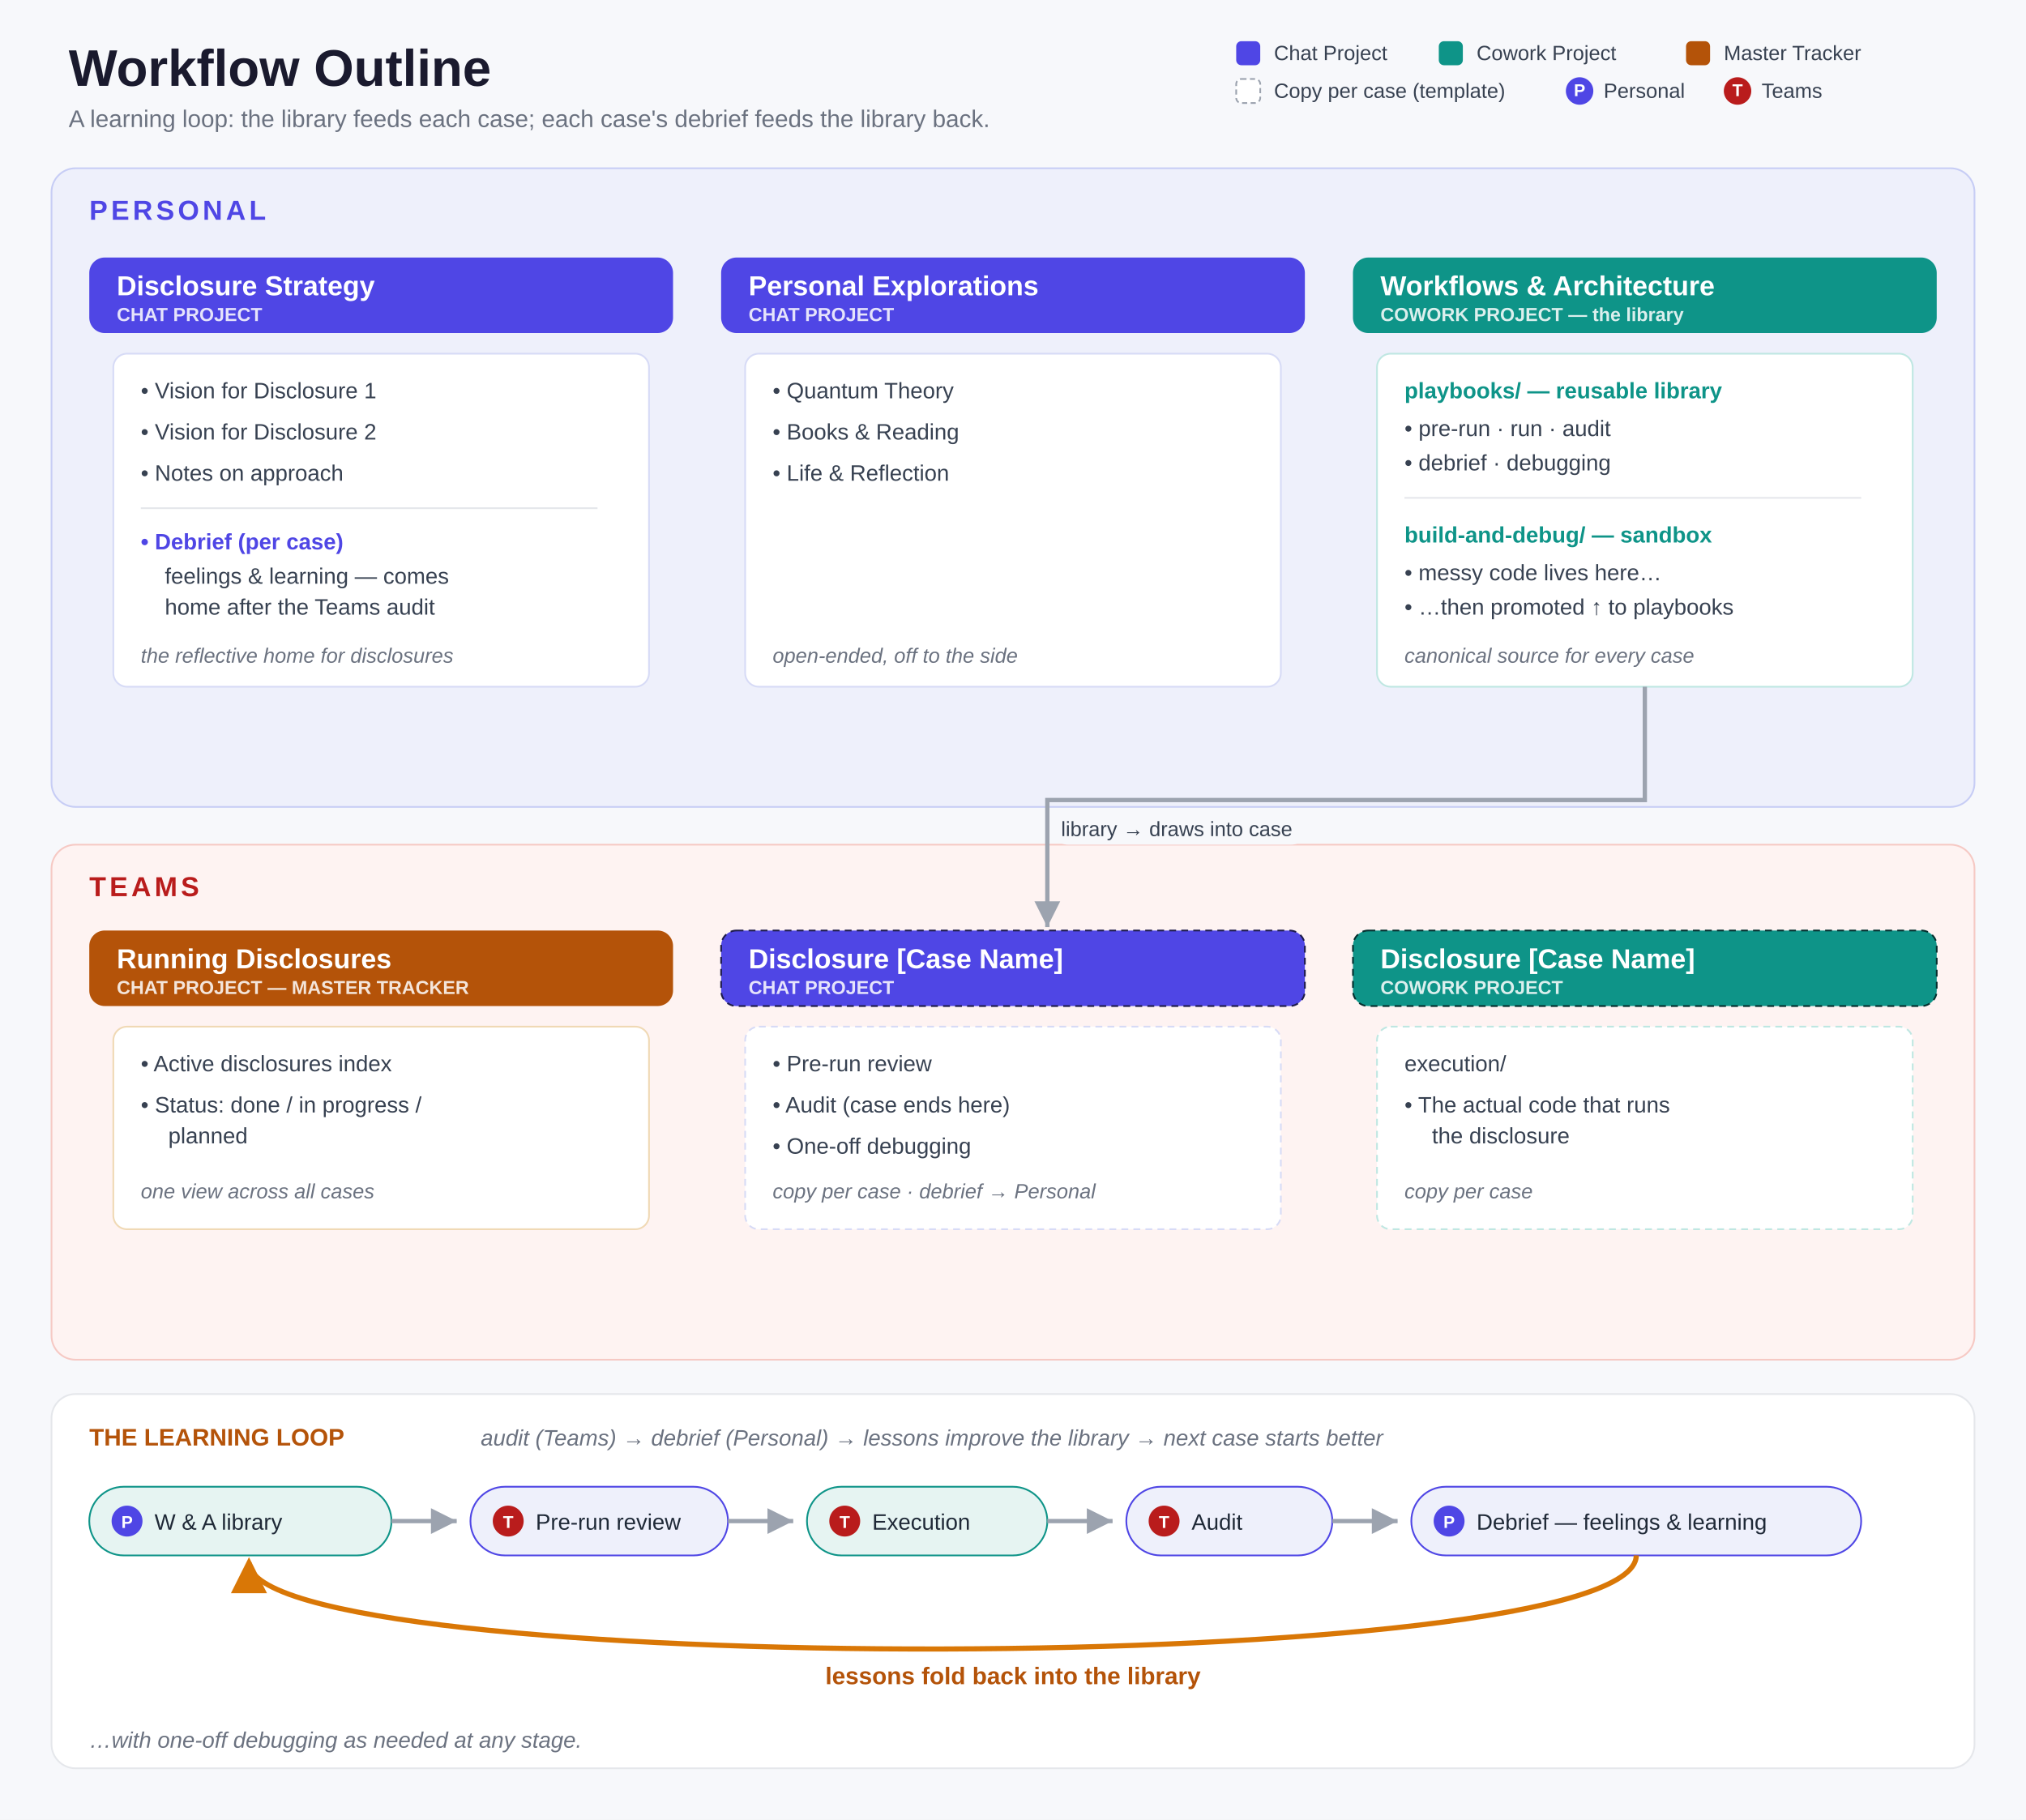
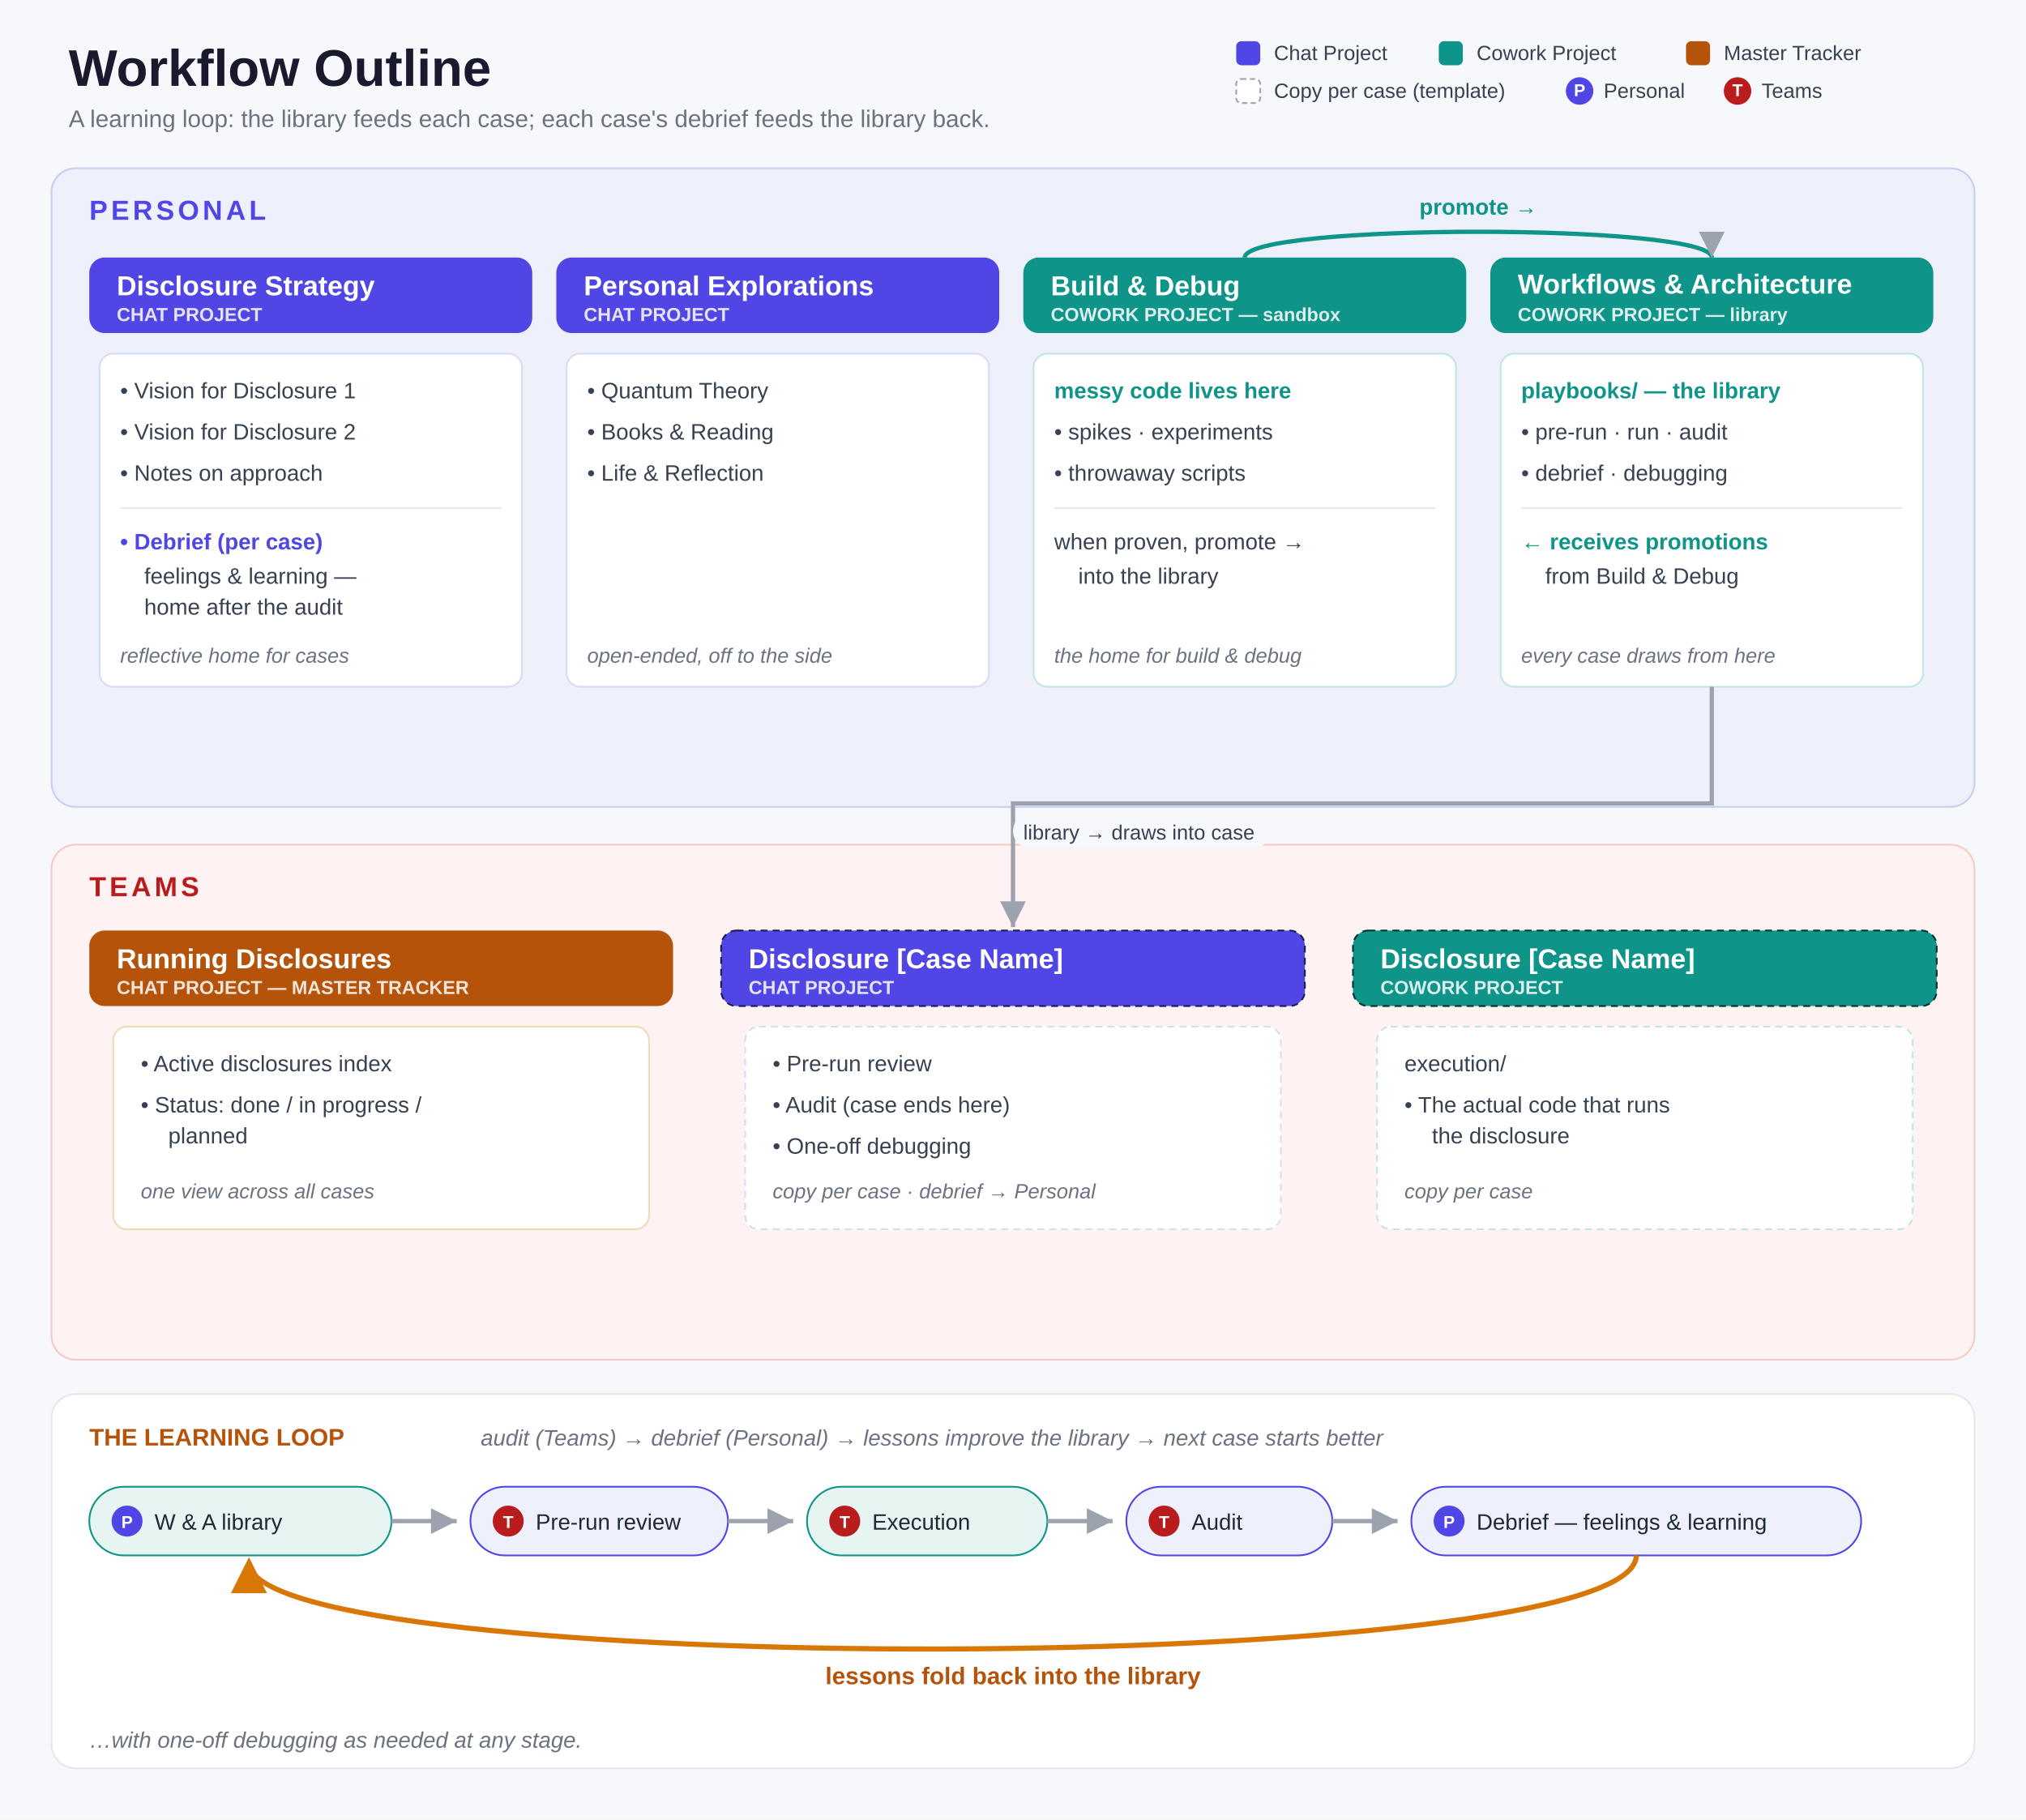
<svg xmlns="http://www.w3.org/2000/svg" width="1180" height="1060" viewBox="0 0 1180 1060" font-family="'Segoe UI', 'Helvetica Neue', Arial, sans-serif">
  <defs>
    <style>
      .title    { font-size: 30px; font-weight: 700; fill: #1a1a2e; }
      .subtitle { font-size: 14px; fill: #6b7280; }
      .zone-label{ font-size: 16px; font-weight: 700; letter-spacing: 2px; }
      .proj     { font-size: 16px; font-weight: 700; fill: #ffffff; }
      .ptype    { font-size: 11px; font-weight: 600; fill: #ffffff; opacity: 0.85; }
      .leaf     { font-size: 13px; fill: #374151; }
      .leafhi   { font-size: 13px; font-weight: 700; fill: #4f46e5; }
      .leafsub  { font-size: 13px; font-weight: 700; fill: #0e9488; }
      .leafmuted{ font-size: 12px; fill: #6b7280; font-style: italic; }
      .legtxt   { font-size: 12px; fill: #374151; }
      .pill     { font-size: 13px; fill: #1f2937; }
      .looptxt  { font-size: 14px; fill: #b45309; font-weight: 700; }
      .loopcap  { font-size: 13px; fill: #6b7280; font-style: italic; }
      .tag      { font-size: 10px; font-weight: 700; fill: #ffffff; }
    </style>
    <marker id="arr" markerWidth="9" markerHeight="9" refX="6" refY="3" orient="auto">
      <path d="M0,0 L6,3 L0,6 Z" fill="#9ca3af" />
    </marker>
    <marker id="arrLoop" markerWidth="11" markerHeight="11" refX="6" refY="3.5" orient="auto">
      <path d="M0,0 L7,3.5 L0,7 Z" fill="#d97706" />
    </marker>
  </defs>
  <rect width="1180" height="1060" fill="#f7f8fb" />
  <text x="40" y="50" class="title">Workflow Outline</text>
  <text x="40" y="74" class="subtitle">A learning loop: the library feeds each case; each case's debrief feeds the library back.</text>
  <g transform="translate(720,24)">
    <rect x="0" y="0" width="14" height="14" rx="3" fill="#4f46e5" />
    <text x="22" y="11" class="legtxt">Chat Project</text>
    <rect x="118" y="0" width="14" height="14" rx="3" fill="#0e9488" />
    <text x="140" y="11" class="legtxt">Cowork Project</text>
    <rect x="262" y="0" width="14" height="14" rx="3" fill="#b45309" />
    <text x="284" y="11" class="legtxt">Master Tracker</text>
    <rect x="0" y="22" width="14" height="14" rx="3" fill="#ffffff" stroke="#9ca3af" stroke-dasharray="3 2" />
    <text x="22" y="33" class="legtxt">Copy per case (template)</text>
    <circle cx="200" cy="29" r="8" fill="#4f46e5" />
    <text x="200" y="32" text-anchor="middle" class="tag">P</text>
    <text x="214" y="33" class="legtxt">Personal</text>
    <circle cx="292" cy="29" r="8" fill="#b91c1c" />
    <text x="292" y="32" text-anchor="middle" class="tag">T</text>
    <text x="306" y="33" class="legtxt">Teams</text>
  </g>
  <rect x="30" y="98" width="1120" height="372" rx="14" fill="#eef0fb" stroke="#c7cdf5" />
  <text x="52" y="128" class="zone-label" fill="#4f46e5">PERSONAL</text>
+   <path d="M725,150 C725,130 997,130 997,150" fill="none" stroke="#0e9488" stroke-width="2.5" marker-end="url(#arr)" />
+   <text x="861" y="125" text-anchor="middle" class="leafsub">promote →</text>
  <g transform="translate(52,150)">
-     <rect width="340" height="44" rx="9" fill="#4f46e5" />
+     <rect width="258" height="44" rx="9" fill="#4f46e5" />
    <text x="16" y="22" class="proj">Disclosure Strategy</text>
    <text x="16" y="37" class="ptype">CHAT PROJECT</text>
-     <rect x="14" y="56" width="312" height="194" rx="8" fill="#ffffff" stroke="#d7dbf6" />
-     <text x="30" y="82" class="leaf">• Vision for Disclosure 1</text>
-     <text x="30" y="106" class="leaf">• Vision for Disclosure 2</text>
-     <text x="30" y="130" class="leaf">• Notes on approach</text>
-     <line x1="30" y1="146" x2="296" y2="146" stroke="#e5e7eb" />
-     <text x="30" y="170" class="leafhi">• Debrief (per case)</text>
-     <text x="44" y="190" class="leaf">feelings &amp; learning — comes</text>
-     <text x="44" y="208" class="leaf">home after the Teams audit</text>
-     <text x="30" y="236" class="leafmuted">the reflective home for disclosures</text>
+     <rect x="6" y="56" width="246" height="194" rx="8" fill="#ffffff" stroke="#d7dbf6" />
+     <text x="18" y="82" class="leaf">• Vision for Disclosure 1</text>
+     <text x="18" y="106" class="leaf">• Vision for Disclosure 2</text>
+     <text x="18" y="130" class="leaf">• Notes on approach</text>
+     <line x1="18" y1="146" x2="240" y2="146" stroke="#e5e7eb" />
+     <text x="18" y="170" class="leafhi">• Debrief (per case)</text>
+     <text x="32" y="190" class="leaf">feelings &amp; learning —</text>
+     <text x="32" y="208" class="leaf">home after the audit</text>
+     <text x="18" y="236" class="leafmuted">reflective home for cases</text>
  </g>
-   <g transform="translate(420,150)">
-     <rect width="340" height="44" rx="9" fill="#4f46e5" />
+   <g transform="translate(324,150)">
+     <rect width="258" height="44" rx="9" fill="#4f46e5" />
    <text x="16" y="22" class="proj">Personal Explorations</text>
    <text x="16" y="37" class="ptype">CHAT PROJECT</text>
-     <rect x="14" y="56" width="312" height="194" rx="8" fill="#ffffff" stroke="#d7dbf6" />
-     <text x="30" y="82" class="leaf">• Quantum Theory</text>
-     <text x="30" y="106" class="leaf">• Books &amp; Reading</text>
-     <text x="30" y="130" class="leaf">• Life &amp; Reflection</text>
-     <text x="30" y="236" class="leafmuted">open-ended, off to the side</text>
+     <rect x="6" y="56" width="246" height="194" rx="8" fill="#ffffff" stroke="#d7dbf6" />
+     <text x="18" y="82" class="leaf">• Quantum Theory</text>
+     <text x="18" y="106" class="leaf">• Books &amp; Reading</text>
+     <text x="18" y="130" class="leaf">• Life &amp; Reflection</text>
+     <text x="18" y="236" class="leafmuted">open-ended, off to the side</text>
  </g>
-   <g transform="translate(788,150)">
-     <rect width="340" height="44" rx="9" fill="#0e9488" />
-     <text x="16" y="22" class="proj">Workflows &amp; Architecture</text>
-     <text x="16" y="37" class="ptype">COWORK PROJECT — the library</text>
-     <rect x="14" y="56" width="312" height="194" rx="8" fill="#ffffff" stroke="#bfe7e2" />
-     <text x="30" y="82" class="leafsub">playbooks/ — reusable library</text>
-     <text x="30" y="104" class="leaf">• pre-run · run · audit</text>
-     <text x="30" y="124" class="leaf">• debrief · debugging</text>
-     <line x1="30" y1="140" x2="296" y2="140" stroke="#e5e7eb" />
-     <text x="30" y="166" class="leafsub">build-and-debug/ — sandbox</text>
-     <text x="30" y="188" class="leaf">• messy code lives here…</text>
-     <text x="30" y="208" class="leaf">• …then promoted ↑ to playbooks</text>
-     <text x="30" y="236" class="leafmuted">canonical source for every case</text>
+   <g transform="translate(596,150)">
+     <rect width="258" height="44" rx="9" fill="#0e9488" />
+     <text x="16" y="22" class="proj">Build &amp; Debug</text>
+     <text x="16" y="37" class="ptype">COWORK PROJECT — sandbox</text>
+     <rect x="6" y="56" width="246" height="194" rx="8" fill="#ffffff" stroke="#bfe7e2" />
+     <text x="18" y="82" class="leafsub">messy code lives here</text>
+     <text x="18" y="106" class="leaf">• spikes · experiments</text>
+     <text x="18" y="130" class="leaf">• throwaway scripts</text>
+     <line x1="18" y1="146" x2="240" y2="146" stroke="#e5e7eb" />
+     <text x="18" y="170" class="leaf">when proven, promote →</text>
+     <text x="32" y="190" class="leaf">into the library</text>
+     <text x="18" y="236" class="leafmuted">the home for build &amp; debug</text>
+   </g>
+   <g transform="translate(868,150)">
+     <rect width="258" height="44" rx="9" fill="#0e9488" />
+     <text x="16" y="21" class="proj" font-size="15">Workflows &amp; Architecture</text>
+     <text x="16" y="37" class="ptype">COWORK PROJECT — library</text>
+     <rect x="6" y="56" width="246" height="194" rx="8" fill="#ffffff" stroke="#bfe7e2" />
+     <text x="18" y="82" class="leafsub">playbooks/ — the library</text>
+     <text x="18" y="106" class="leaf">• pre-run · run · audit</text>
+     <text x="18" y="130" class="leaf">• debrief · debugging</text>
+     <line x1="18" y1="146" x2="240" y2="146" stroke="#e5e7eb" />
+     <text x="18" y="170" class="leafsub">← receives promotions</text>
+     <text x="32" y="190" class="leaf">from Build &amp; Debug</text>
+     <text x="18" y="236" class="leafmuted">every case draws from here</text>
  </g>
  <rect x="30" y="492" width="1120" height="300" rx="14" fill="#fef3f2" stroke="#f6c9c4" />
  <text x="52" y="522" class="zone-label" fill="#b91c1c">TEAMS</text>
  <g transform="translate(52,542)">
    <rect width="340" height="44" rx="9" fill="#b45309" />
    <text x="16" y="22" class="proj">Running Disclosures</text>
    <text x="16" y="37" class="ptype">CHAT PROJECT — MASTER TRACKER</text>
    <rect x="14" y="56" width="312" height="118" rx="8" fill="#ffffff" stroke="#f0d9b5" />
    <text x="30" y="82" class="leaf">• Active disclosures index</text>
    <text x="30" y="106" class="leaf">• Status: done / in progress /</text>
    <text x="46" y="124" class="leaf">planned</text>
    <text x="30" y="156" class="leafmuted">one view across all cases</text>
  </g>
  <g transform="translate(420,542)">
    <rect width="340" height="44" rx="9" fill="#4f46e5" stroke="#1e1b4b" stroke-dasharray="4 3" />
    <text x="16" y="22" class="proj">Disclosure [Case Name]</text>
    <text x="16" y="37" class="ptype">CHAT PROJECT</text>
    <rect x="14" y="56" width="312" height="118" rx="8" fill="#ffffff" stroke="#d7dbf6" stroke-dasharray="4 3" />
    <text x="30" y="82" class="leaf">• Pre-run review</text>
    <text x="30" y="106" class="leaf">• Audit  (case ends here)</text>
    <text x="30" y="130" class="leaf">• One-off debugging</text>
    <text x="30" y="156" class="leafmuted">copy per case · debrief → Personal</text>
  </g>
  <g transform="translate(788,542)">
    <rect width="340" height="44" rx="9" fill="#0e9488" stroke="#042f2e" stroke-dasharray="4 3" />
    <text x="16" y="22" class="proj">Disclosure [Case Name]</text>
    <text x="16" y="37" class="ptype">COWORK PROJECT</text>
    <rect x="14" y="56" width="312" height="118" rx="8" fill="#ffffff" stroke="#bfe7e2" stroke-dasharray="4 3" />
    <text x="30" y="82" class="leaf">execution/</text>
    <text x="30" y="106" class="leaf">• The actual code that runs</text>
    <text x="46" y="124" class="leaf">the disclosure</text>
    <text x="30" y="156" class="leafmuted">copy per case</text>
  </g>
-   <path d="M958,400 L958,466 L610,466 L610,540" fill="none" stroke="#9ca3af" stroke-width="2.5" marker-end="url(#arr)" />
-   <rect x="612" y="472" width="150" height="20" rx="10" fill="#f7f8fb" />
-   <text x="618" y="487" class="legtxt">library → draws into case</text>
+   <path d="M997,400 L997,468 L590,468 L590,540" fill="none" stroke="#9ca3af" stroke-width="2.5" marker-end="url(#arr)" />
+   <rect x="590" y="474" width="150" height="20" rx="10" fill="#f7f8fb" />
+   <text x="596" y="489" class="legtxt">library → draws into case</text>
  <rect x="30" y="812" width="1120" height="218" rx="14" fill="#ffffff" stroke="#e5e7eb" />
  <text x="52" y="842" class="looptxt">THE LEARNING LOOP</text>
  <text x="280" y="842" class="loopcap">audit (Teams) → debrief (Personal) → lessons improve the library → next case starts better</text>
  <g transform="translate(0,866)">
    <rect x="52" y="0" width="176" height="40" rx="20" fill="#e6f4f2" stroke="#0e9488" />
    <circle cx="74" cy="20" r="9" fill="#4f46e5" />
    <text x="74" y="24" text-anchor="middle" class="tag">P</text>
    <text x="90" y="25" class="pill">W &amp; A library</text>
    <line x1="228" y1="20" x2="266" y2="20" stroke="#9ca3af" stroke-width="2.5" marker-end="url(#arr)" />
    <rect x="274" y="0" width="150" height="40" rx="20" fill="#eef0fb" stroke="#4f46e5" />
    <circle cx="296" cy="20" r="9" fill="#b91c1c" />
    <text x="296" y="24" text-anchor="middle" class="tag">T</text>
    <text x="312" y="25" class="pill">Pre-run review</text>
    <line x1="424" y1="20" x2="462" y2="20" stroke="#9ca3af" stroke-width="2.5" marker-end="url(#arr)" />
    <rect x="470" y="0" width="140" height="40" rx="20" fill="#e6f4f2" stroke="#0e9488" />
    <circle cx="492" cy="20" r="9" fill="#b91c1c" />
    <text x="492" y="24" text-anchor="middle" class="tag">T</text>
    <text x="508" y="25" class="pill">Execution</text>
    <line x1="610" y1="20" x2="648" y2="20" stroke="#9ca3af" stroke-width="2.5" marker-end="url(#arr)" />
    <rect x="656" y="0" width="120" height="40" rx="20" fill="#eef0fb" stroke="#4f46e5" />
    <circle cx="678" cy="20" r="9" fill="#b91c1c" />
    <text x="678" y="24" text-anchor="middle" class="tag">T</text>
    <text x="694" y="25" class="pill">Audit</text>
    <line x1="776" y1="20" x2="814" y2="20" stroke="#9ca3af" stroke-width="2.5" marker-end="url(#arr)" />
    <rect x="822" y="0" width="262" height="40" rx="20" fill="#eef0fb" stroke="#4f46e5" />
    <circle cx="844" cy="20" r="9" fill="#4f46e5" />
    <text x="844" y="24" text-anchor="middle" class="tag">P</text>
    <text x="860" y="25" class="pill">Debrief — feelings &amp; learning</text>
  </g>
  <path d="M953,906 C953,978 145,978 145,910" fill="none" stroke="#d97706" stroke-width="3" marker-end="url(#arrLoop)" />
  <rect x="430" y="965" width="320" height="22" rx="11" fill="#ffffff" />
  <text x="590" y="981" text-anchor="middle" class="looptxt">lessons fold back into the library</text>
  <text x="52" y="1018" class="loopcap">…with one-off debugging as needed at any stage.</text>
</svg>
